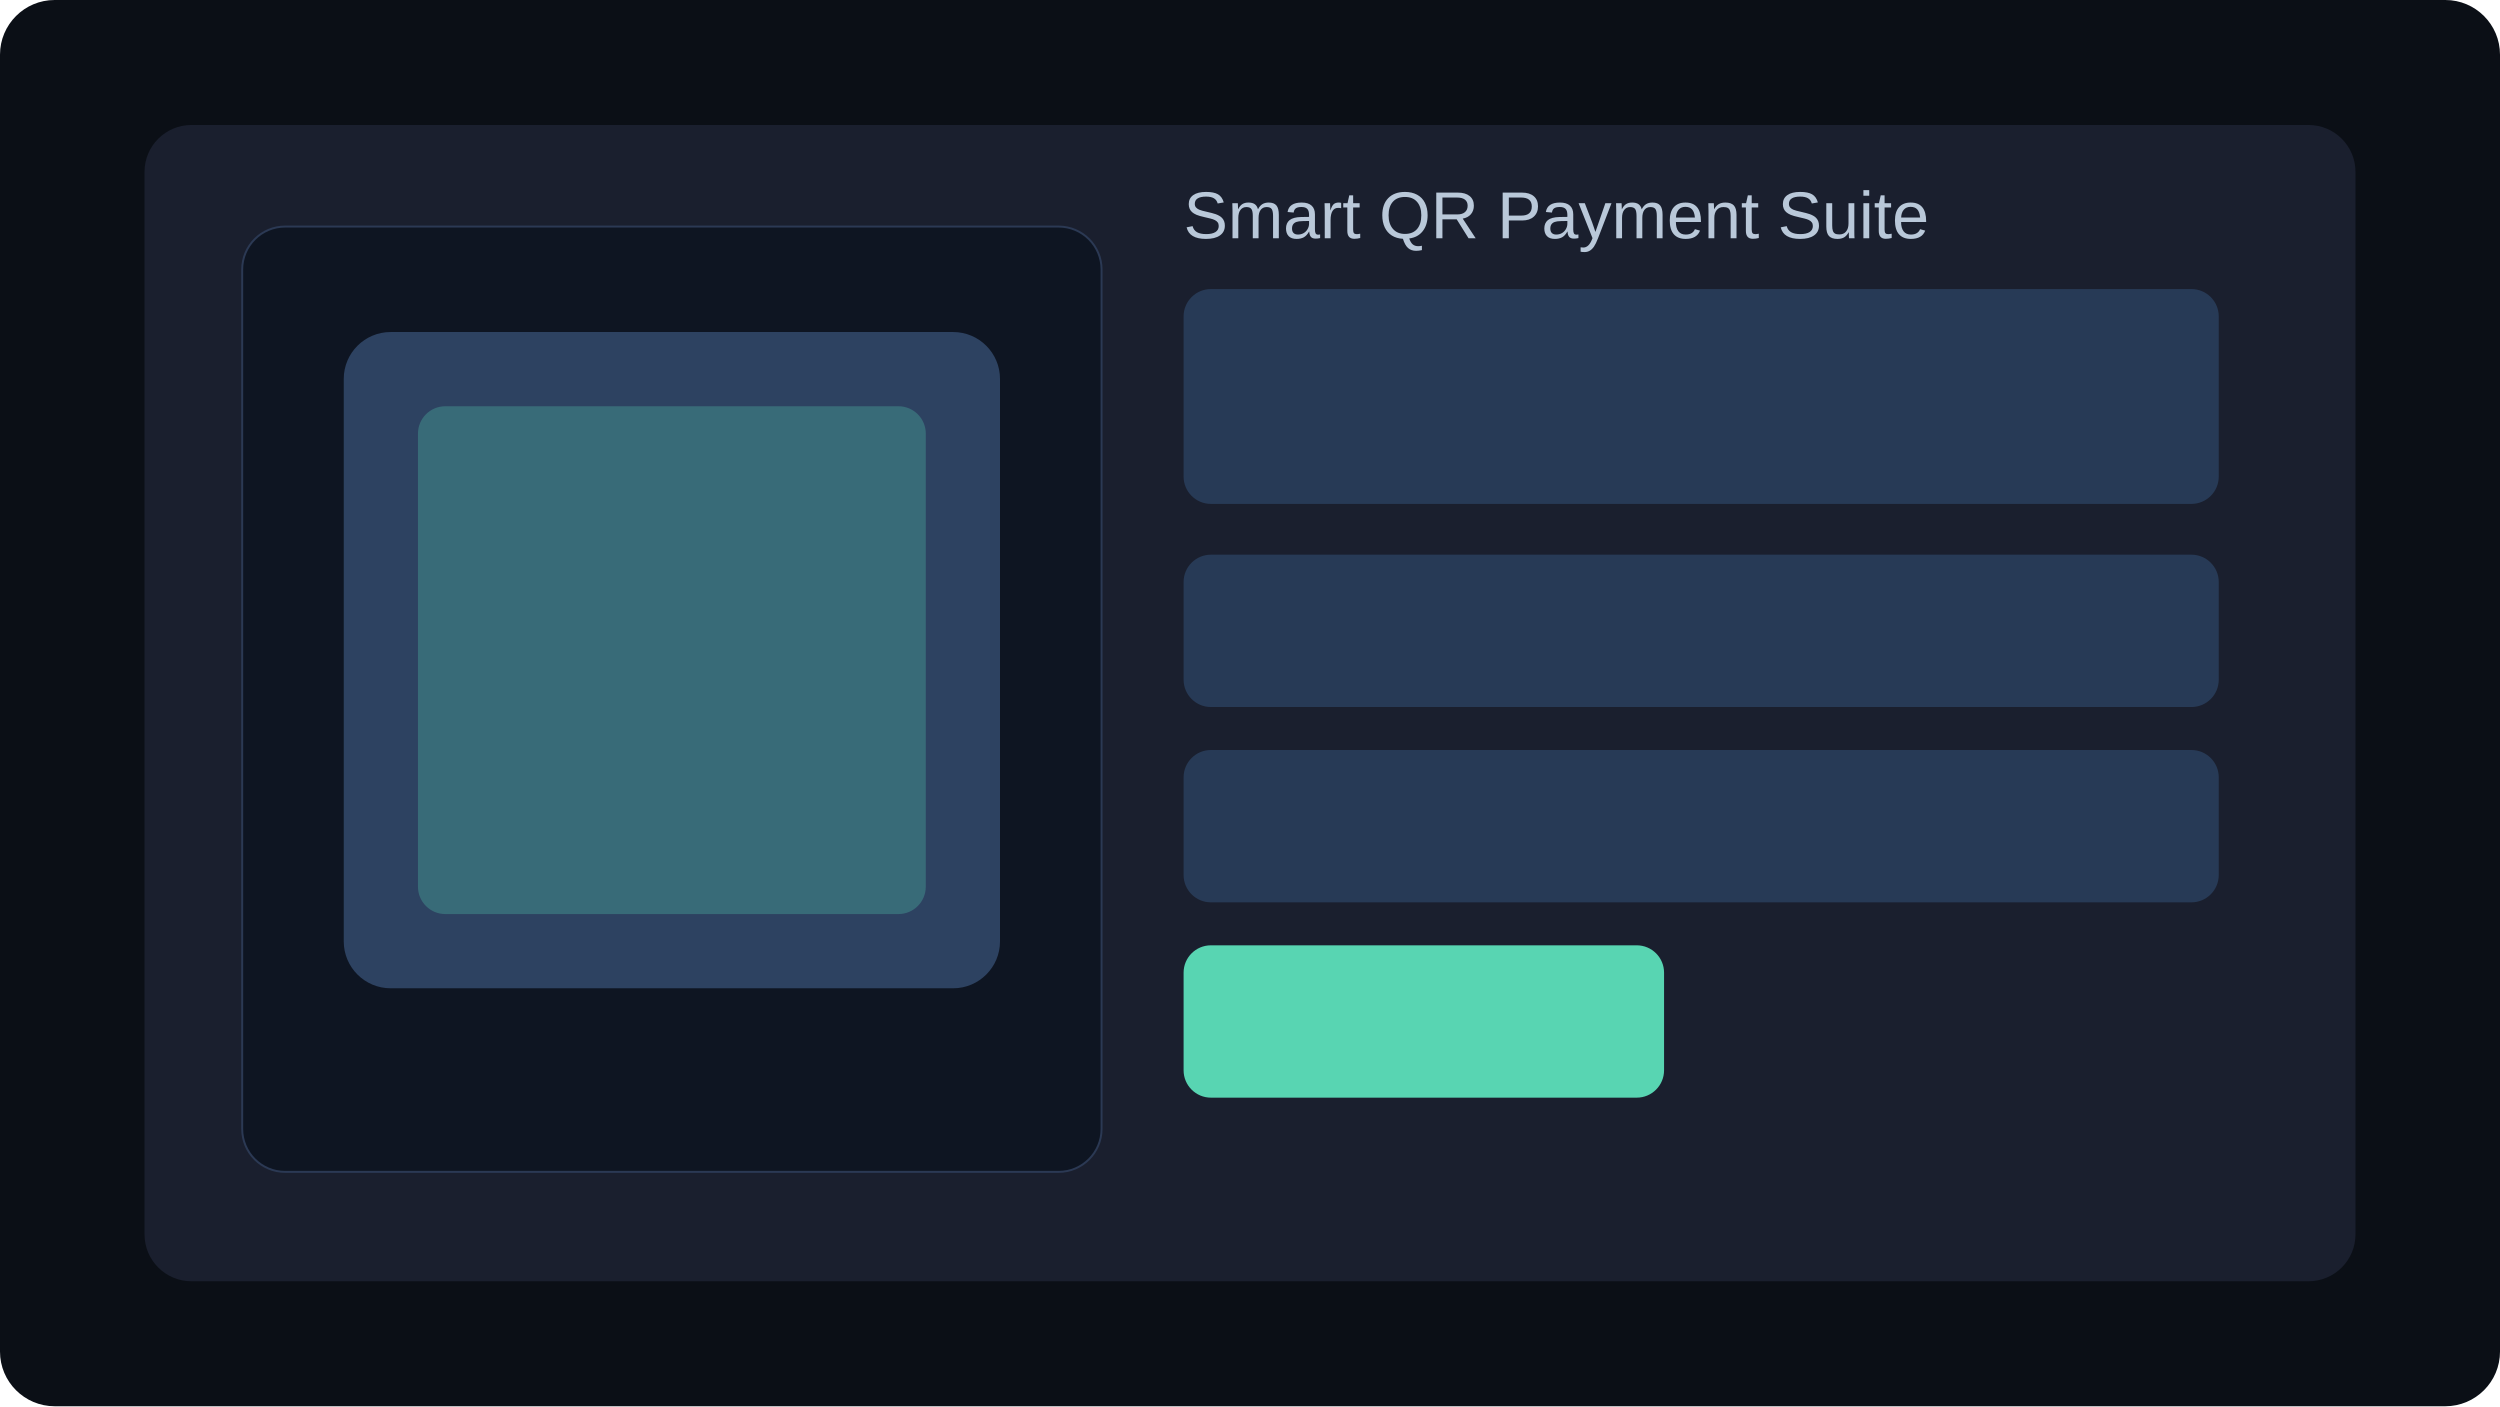
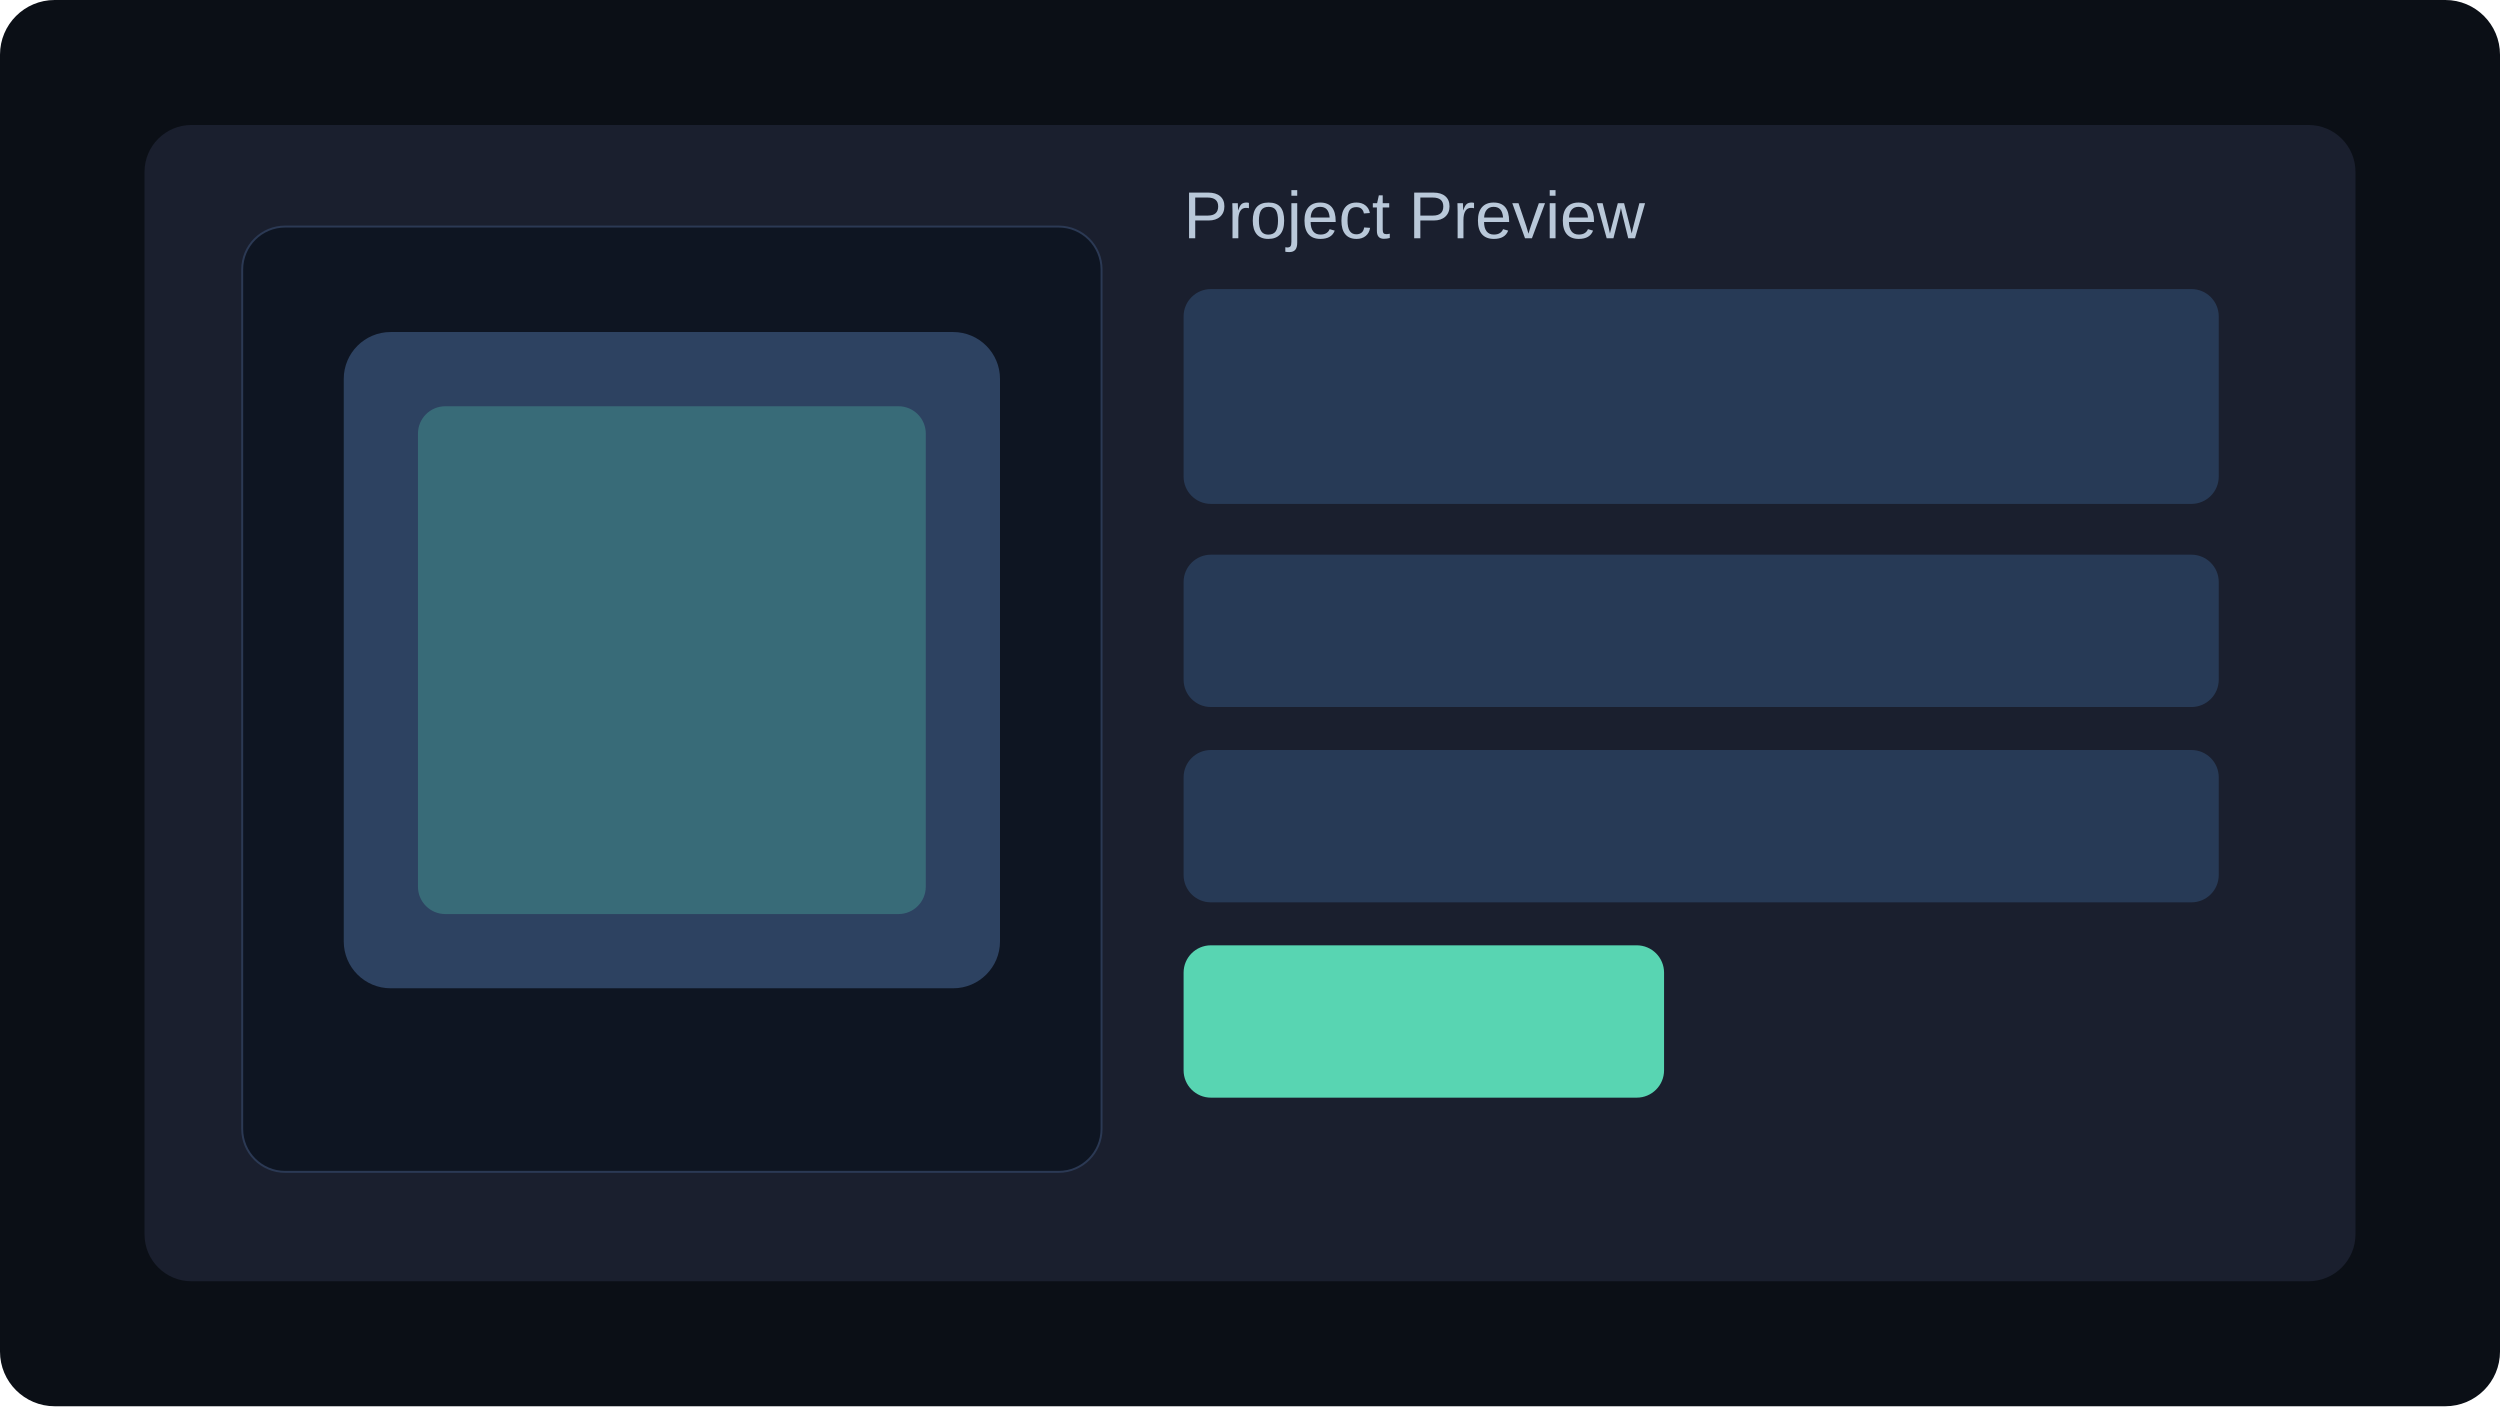
<svg xmlns="http://www.w3.org/2000/svg" width="1280" height="720" viewBox="0 0 1280 720" fill="none">
  <rect width="1280" height="720" rx="28" fill="#0B0F16" />
  <rect x="74" y="64" width="1132" height="592" rx="24" fill="#1A1F2E" />
  <rect x="124" y="116" width="440" height="484" rx="22" fill="#0E1522" stroke="#2B3954" />
  <rect x="176" y="170" width="336" height="336" rx="24" fill="#2D4261" />
  <rect x="214" y="208" width="260" height="260" rx="14" fill="#58D5B2" fill-opacity="0.28" />
  <rect x="606" y="148" width="530" height="110" rx="14" fill="#273A56" />
  <rect x="606" y="284" width="530" height="78" rx="14" fill="#273A56" />
  <rect x="606" y="384" width="530" height="78" rx="14" fill="#273A56" />
  <rect x="606" y="484" width="246" height="78" rx="14" fill="#58D5B2" />
-   <text x="606" y="122" fill="#B9C8D9" font-size="34" font-family="Arial, sans-serif">Smart QR Payment Suite</text>
+   <text x="606" y="122" fill="#B9C8D9" font-size="34" font-family="Arial, sans-serif">Project Preview</text>
</svg>
